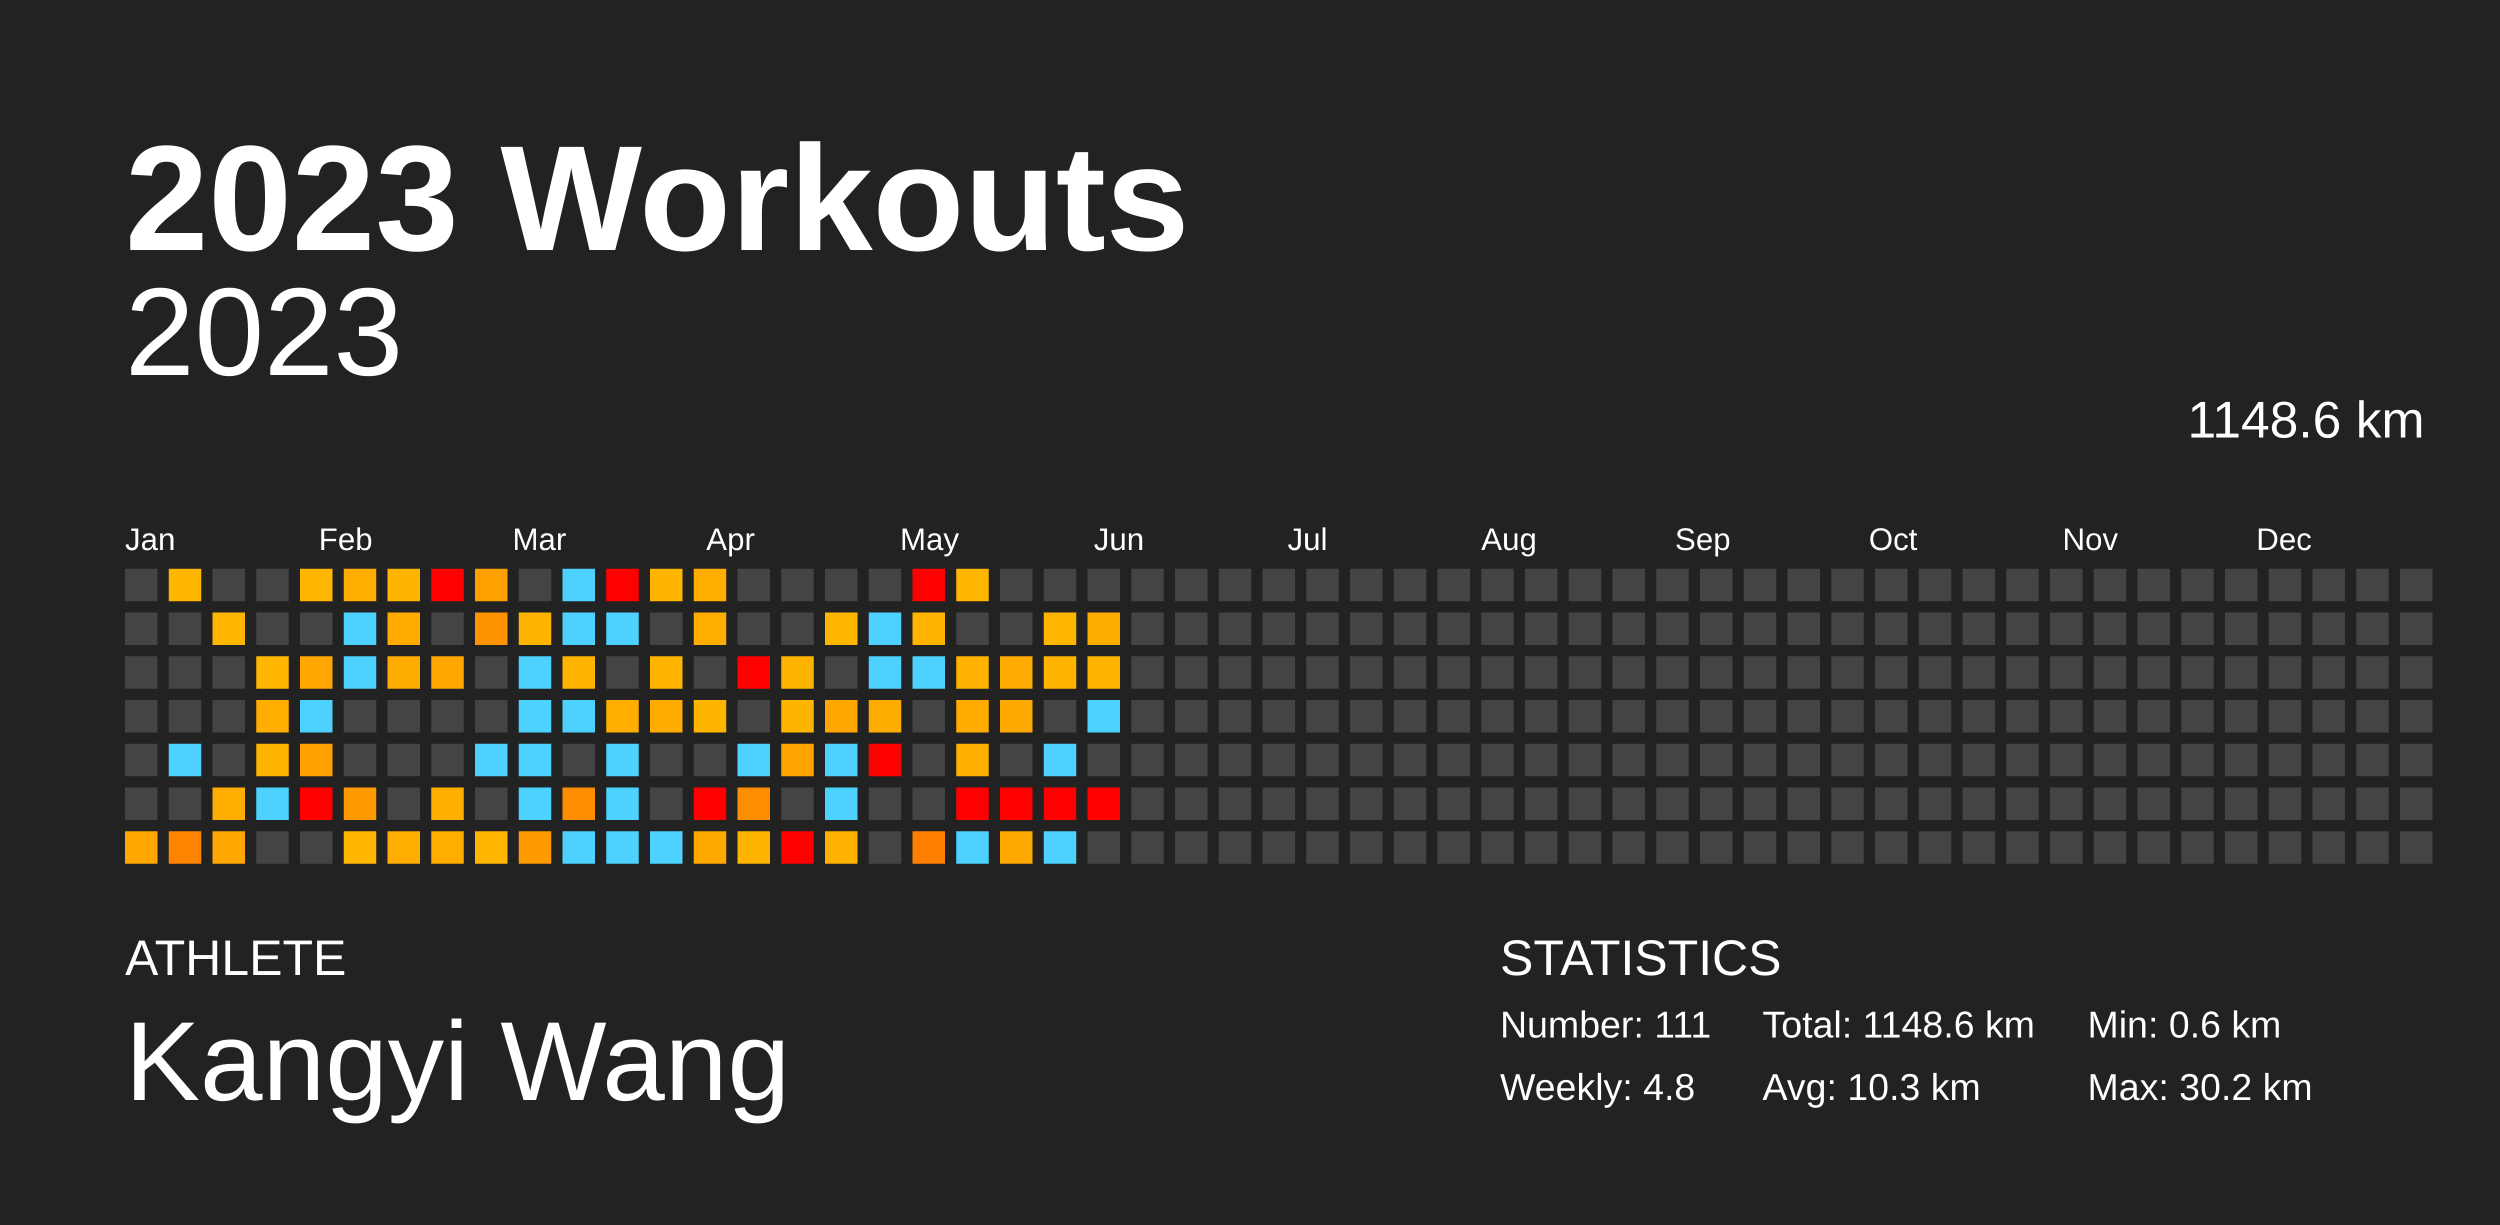
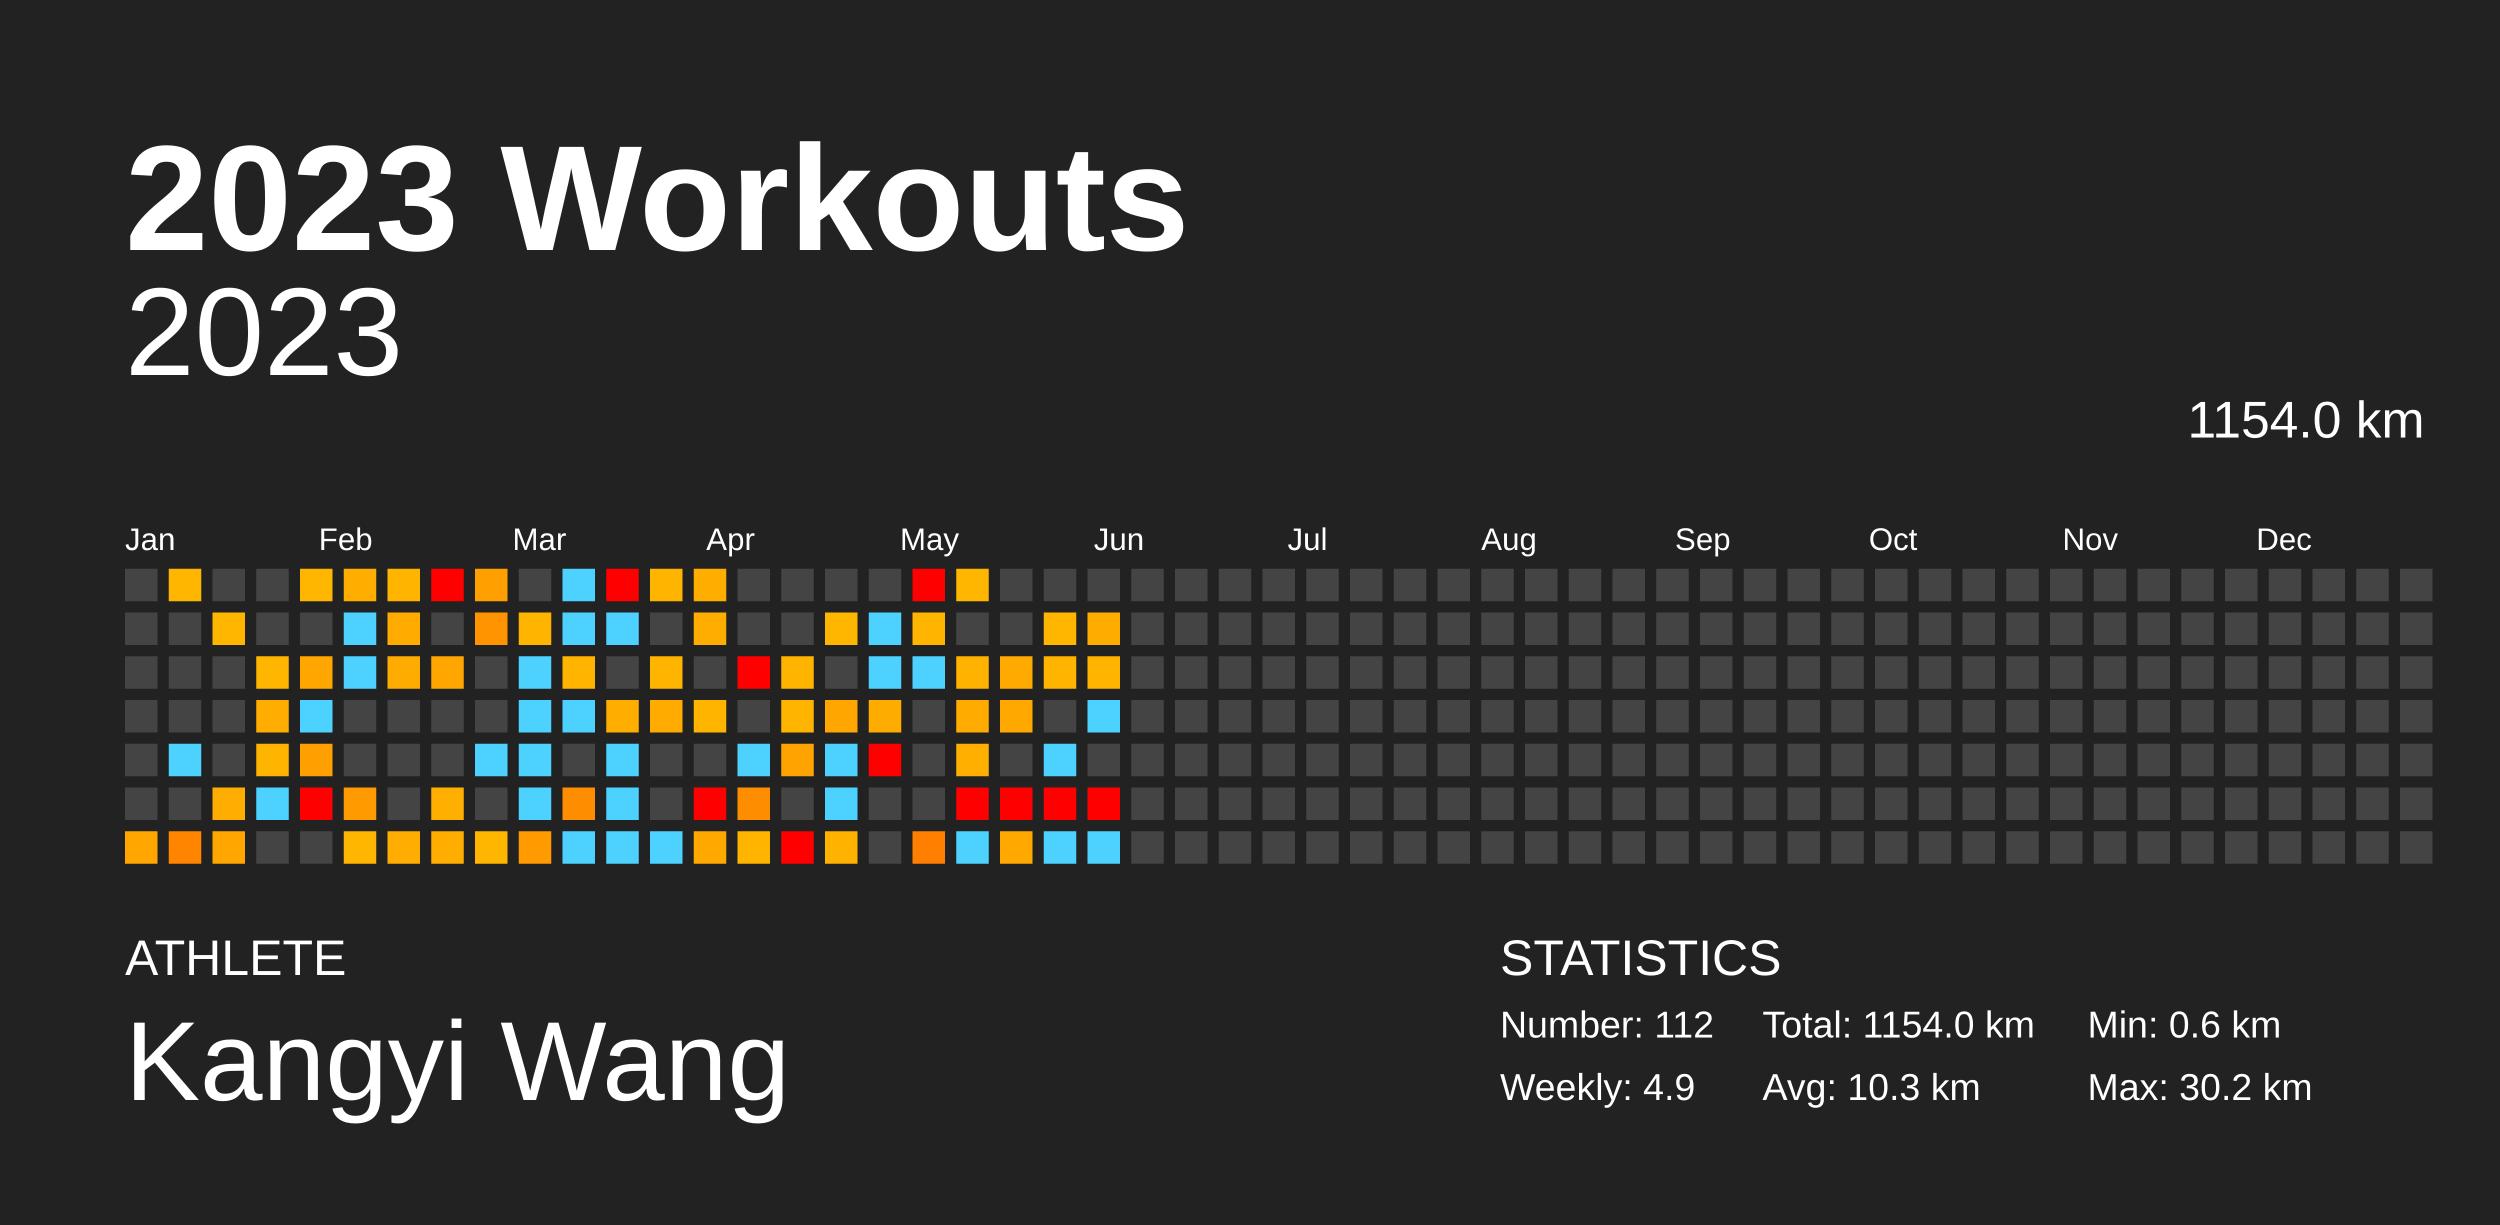
<svg xmlns="http://www.w3.org/2000/svg" baseProfile="full" height="98mm" version="1.1" viewBox="0,0,200,98" width="200mm">
  <defs />
  <rect fill="#222222" height="98" width="200" x="0" y="0" />
  <text fill="#FFFFFF" style="font-size:12px; font-family:Arial; font-weight:bold;" x="10" y="20">2023 Workouts</text>
  <text fill="#FFFFFF" style="font-size:4px; font-family:Arial" x="10" y="78">ATHLETE</text>
  <text fill="#FFFFFF" style="font-size:9px; font-family:Arial" x="10" y="88">Kangyi Wang</text>
  <text fill="#FFFFFF" style="font-size:4px; font-family:Arial" x="120" y="78">STATISTICS</text>
-   <text fill="#FFFFFF" style="font-size:3px; font-family:Arial" x="120" y="83">Number: 111</text>
-   <text fill="#FFFFFF" style="font-size:3px; font-family:Arial" x="120" y="88">Weekly: 4.8</text>
-   <text fill="#FFFFFF" style="font-size:3px; font-family:Arial" x="141" y="83">Total: 1148.6 km</text>
+   <text fill="#FFFFFF" style="font-size:3px; font-family:Arial" x="120" y="83">Number: 112</text>
+   <text fill="#FFFFFF" style="font-size:3px; font-family:Arial" x="120" y="88">Weekly: 4.9</text>
+   <text fill="#FFFFFF" style="font-size:3px; font-family:Arial" x="141" y="83">Total: 1154.0 km</text>
  <text fill="#FFFFFF" style="font-size:3px; font-family:Arial" x="141" y="88">Avg: 10.3 km</text>
  <text fill="#FFFFFF" style="font-size:3px; font-family:Arial" x="167" y="83">Min: 0.6 km</text>
  <text fill="#FFFFFF" style="font-size:3px; font-family:Arial" x="167" y="88">Max: 30.2 km</text>
  <text alignment-baseline="hanging" fill="#FFFFFF" style="font-size:10.0px; font-family:Arial;" x="10" y="30">2023</text>
-   <text alignment-baseline="hanging" fill="#FFFFFF" style="font-size:4.125px; font-family:Arial;" x="175" y="35">1148.6 km</text>
+   <text alignment-baseline="hanging" fill="#FFFFFF" style="font-size:4.125px; font-family:Arial;" x="175" y="35">1154.0 km</text>
  <text fill="#FFFFFF" style="font-size:2.5px; font-family:Arial" x="10.0" y="44">Jan</text>
  <text fill="#FFFFFF" style="font-size:2.5px; font-family:Arial" x="25.5" y="44">Feb</text>
  <text fill="#FFFFFF" style="font-size:2.5px; font-family:Arial" x="41.0" y="44">Mar</text>
  <text fill="#FFFFFF" style="font-size:2.5px; font-family:Arial" x="56.5" y="44">Apr</text>
  <text fill="#FFFFFF" style="font-size:2.5px; font-family:Arial" x="72.0" y="44">May</text>
  <text fill="#FFFFFF" style="font-size:2.5px; font-family:Arial" x="87.5" y="44">Jun</text>
  <text fill="#FFFFFF" style="font-size:2.5px; font-family:Arial" x="103.0" y="44">Jul</text>
  <text fill="#FFFFFF" style="font-size:2.5px; font-family:Arial" x="118.5" y="44">Aug</text>
  <text fill="#FFFFFF" style="font-size:2.5px; font-family:Arial" x="134.0" y="44">Sep</text>
  <text fill="#FFFFFF" style="font-size:2.5px; font-family:Arial" x="149.5" y="44">Oct</text>
  <text fill="#FFFFFF" style="font-size:2.5px; font-family:Arial" x="165.0" y="44">Nov</text>
  <text fill="#FFFFFF" style="font-size:2.5px; font-family:Arial" x="180.5" y="44">Dec</text>
  <rect fill="#444444" height="2.6" width="2.6" x="10.0" y="45.5" />
  <rect fill="#444444" height="2.6" width="2.6" x="10.0" y="49.0" />
  <rect fill="#444444" height="2.6" width="2.6" x="10.0" y="52.5" />
  <rect fill="#444444" height="2.6" width="2.6" x="10.0" y="56.0" />
  <rect fill="#444444" height="2.6" width="2.6" x="10.0" y="59.5" />
  <rect fill="#444444" height="2.6" width="2.6" x="10.0" y="63.0" />
  <rect fill="#ffa600" height="2.6" width="2.6" x="10.0" y="66.5" />
  <rect fill="#ffb600" height="2.6" width="2.6" x="13.5" y="45.5" />
  <rect fill="#444444" height="2.6" width="2.6" x="13.5" y="49.0" />
  <rect fill="#444444" height="2.6" width="2.6" x="13.5" y="52.5" />
  <rect fill="#444444" height="2.6" width="2.6" x="13.5" y="56.0" />
  <rect fill="#4dd2ff" height="2.6" width="2.6" x="13.5" y="59.5" />
  <rect fill="#444444" height="2.6" width="2.6" x="13.5" y="63.0" />
  <rect fill="#ff8500" height="2.6" width="2.6" x="13.5" y="66.5" />
  <rect fill="#444444" height="2.6" width="2.6" x="17.0" y="45.5" />
  <rect fill="#ffb600" height="2.6" width="2.6" x="17.0" y="49.0" />
  <rect fill="#444444" height="2.6" width="2.6" x="17.0" y="52.5" />
  <rect fill="#444444" height="2.6" width="2.6" x="17.0" y="56.0" />
  <rect fill="#444444" height="2.6" width="2.6" x="17.0" y="59.5" />
  <rect fill="#ffad00" height="2.6" width="2.6" x="17.0" y="63.0" />
  <rect fill="#ffa600" height="2.6" width="2.6" x="17.0" y="66.5" />
  <rect fill="#444444" height="2.6" width="2.6" x="20.5" y="45.5" />
  <rect fill="#444444" height="2.6" width="2.6" x="20.5" y="49.0" />
  <rect fill="#ffb600" height="2.6" width="2.6" x="20.5" y="52.5" />
  <rect fill="#ffad00" height="2.6" width="2.6" x="20.5" y="56.0" />
  <rect fill="#ffb500" height="2.6" width="2.6" x="20.5" y="59.5" />
  <rect fill="#4dd2ff" height="2.6" width="2.6" x="20.5" y="63.0" />
  <rect fill="#444444" height="2.6" width="2.6" x="20.5" y="66.5" />
  <rect fill="#ffb600" height="2.6" width="2.6" x="24.0" y="45.5" />
  <rect fill="#444444" height="2.6" width="2.6" x="24.0" y="49.0" />
  <rect fill="#ffa600" height="2.6" width="2.6" x="24.0" y="52.5" />
  <rect fill="#4dd2ff" height="2.6" width="2.6" x="24.0" y="56.0" />
  <rect fill="#ffa000" height="2.6" width="2.6" x="24.0" y="59.5" />
  <rect fill="red" height="2.6" width="2.6" x="24.0" y="63.0" />
  <rect fill="#444444" height="2.6" width="2.6" x="24.0" y="66.5" />
  <rect fill="#ffae00" height="2.6" width="2.6" x="27.5" y="45.5" />
  <rect fill="#4dd2ff" height="2.6" width="2.6" x="27.5" y="49.0" />
  <rect fill="#4dd2ff" height="2.6" width="2.6" x="27.5" y="52.5" />
  <rect fill="#444444" height="2.6" width="2.6" x="27.5" y="56.0" />
  <rect fill="#444444" height="2.6" width="2.6" x="27.5" y="59.5" />
  <rect fill="#ff9a00" height="2.6" width="2.6" x="27.5" y="63.0" />
  <rect fill="#ffb600" height="2.6" width="2.6" x="27.5" y="66.5" />
  <rect fill="#ffb500" height="2.6" width="2.6" x="31.0" y="45.5" />
  <rect fill="#ffab00" height="2.6" width="2.6" x="31.0" y="49.0" />
  <rect fill="#ffac00" height="2.6" width="2.6" x="31.0" y="52.5" />
  <rect fill="#444444" height="2.6" width="2.6" x="31.0" y="56.0" />
  <rect fill="#444444" height="2.6" width="2.6" x="31.0" y="59.5" />
  <rect fill="#444444" height="2.6" width="2.6" x="31.0" y="63.0" />
  <rect fill="#ffad00" height="2.6" width="2.6" x="31.0" y="66.5" />
  <rect fill="red" height="2.6" width="2.6" x="34.5" y="45.5" />
  <rect fill="#444444" height="2.6" width="2.6" x="34.5" y="49.0" />
  <rect fill="#ffa700" height="2.6" width="2.6" x="34.5" y="52.5" />
  <rect fill="#444444" height="2.6" width="2.6" x="34.5" y="56.0" />
  <rect fill="#444444" height="2.6" width="2.6" x="34.5" y="59.5" />
  <rect fill="#ffaf00" height="2.6" width="2.6" x="34.5" y="63.0" />
  <rect fill="#ffae00" height="2.6" width="2.6" x="34.5" y="66.5" />
  <rect fill="#ffa000" height="2.6" width="2.6" x="38.0" y="45.5" />
  <rect fill="#ff9400" height="2.6" width="2.6" x="38.0" y="49.0" />
  <rect fill="#444444" height="2.6" width="2.6" x="38.0" y="52.5" />
  <rect fill="#444444" height="2.6" width="2.6" x="38.0" y="56.0" />
  <rect fill="#4dd2ff" height="2.6" width="2.6" x="38.0" y="59.5" />
  <rect fill="#444444" height="2.6" width="2.6" x="38.0" y="63.0" />
  <rect fill="#ffb600" height="2.6" width="2.6" x="38.0" y="66.5" />
  <rect fill="#444444" height="2.6" width="2.6" x="41.5" y="45.5" />
  <rect fill="#ffb500" height="2.6" width="2.6" x="41.5" y="49.0" />
  <rect fill="#4dd2ff" height="2.6" width="2.6" x="41.5" y="52.5" />
  <rect fill="#4dd2ff" height="2.6" width="2.6" x="41.5" y="56.0" />
  <rect fill="#4dd2ff" height="2.6" width="2.6" x="41.5" y="59.5" />
  <rect fill="#4dd2ff" height="2.6" width="2.6" x="41.5" y="63.0" />
  <rect fill="#ff9a00" height="2.6" width="2.6" x="41.5" y="66.5" />
  <rect fill="#4dd2ff" height="2.6" width="2.6" x="45.0" y="45.5" />
  <rect fill="#4dd2ff" height="2.6" width="2.6" x="45.0" y="49.0" />
  <rect fill="#ffb400" height="2.6" width="2.6" x="45.0" y="52.5" />
  <rect fill="#4dd2ff" height="2.6" width="2.6" x="45.0" y="56.0" />
  <rect fill="#444444" height="2.6" width="2.6" x="45.0" y="59.5" />
  <rect fill="#ff8d00" height="2.6" width="2.6" x="45.0" y="63.0" />
  <rect fill="#4dd2ff" height="2.6" width="2.6" x="45.0" y="66.5" />
  <rect fill="red" height="2.6" width="2.6" x="48.5" y="45.5" />
  <rect fill="#4dd2ff" height="2.6" width="2.6" x="48.5" y="49.0" />
  <rect fill="#444444" height="2.6" width="2.6" x="48.5" y="52.5" />
  <rect fill="#ffae00" height="2.6" width="2.6" x="48.5" y="56.0" />
  <rect fill="#4dd2ff" height="2.6" width="2.6" x="48.5" y="59.5" />
  <rect fill="#4dd2ff" height="2.6" width="2.6" x="48.5" y="63.0" />
  <rect fill="#4dd2ff" height="2.6" width="2.6" x="48.5" y="66.5" />
  <rect fill="#ffb500" height="2.6" width="2.6" x="52.0" y="45.5" />
  <rect fill="#444444" height="2.6" width="2.6" x="52.0" y="49.0" />
  <rect fill="#ffb400" height="2.6" width="2.6" x="52.0" y="52.5" />
  <rect fill="#ffab00" height="2.6" width="2.6" x="52.0" y="56.0" />
  <rect fill="#444444" height="2.6" width="2.6" x="52.0" y="59.5" />
  <rect fill="#444444" height="2.6" width="2.6" x="52.0" y="63.0" />
  <rect fill="#4dd2ff" height="2.6" width="2.6" x="52.0" y="66.5" />
  <rect fill="#ffae00" height="2.6" width="2.6" x="55.5" y="45.5" />
  <rect fill="#ffad00" height="2.6" width="2.6" x="55.5" y="49.0" />
  <rect fill="#444444" height="2.6" width="2.6" x="55.5" y="52.5" />
  <rect fill="#ffb500" height="2.6" width="2.6" x="55.5" y="56.0" />
  <rect fill="#444444" height="2.6" width="2.6" x="55.5" y="59.5" />
  <rect fill="red" height="2.6" width="2.6" x="55.5" y="63.0" />
  <rect fill="#ffa800" height="2.6" width="2.6" x="55.5" y="66.5" />
  <rect fill="#444444" height="2.6" width="2.6" x="59.0" y="45.5" />
  <rect fill="#444444" height="2.6" width="2.6" x="59.0" y="49.0" />
  <rect fill="red" height="2.6" width="2.6" x="59.0" y="52.5" />
  <rect fill="#444444" height="2.6" width="2.6" x="59.0" y="56.0" />
  <rect fill="#4dd2ff" height="2.6" width="2.6" x="59.0" y="59.5" />
  <rect fill="#ff8d00" height="2.6" width="2.6" x="59.0" y="63.0" />
  <rect fill="#ffb400" height="2.6" width="2.6" x="59.0" y="66.5" />
  <rect fill="#444444" height="2.6" width="2.6" x="62.5" y="45.5" />
  <rect fill="#444444" height="2.6" width="2.6" x="62.5" y="49.0" />
  <rect fill="#ffb500" height="2.6" width="2.6" x="62.5" y="52.5" />
  <rect fill="#ffb500" height="2.6" width="2.6" x="62.5" y="56.0" />
  <rect fill="#ffa300" height="2.6" width="2.6" x="62.5" y="59.5" />
  <rect fill="#444444" height="2.6" width="2.6" x="62.5" y="63.0" />
  <rect fill="red" height="2.6" width="2.6" x="62.5" y="66.5" />
  <rect fill="#444444" height="2.6" width="2.6" x="66.0" y="45.5" />
  <rect fill="#ffb600" height="2.6" width="2.6" x="66.0" y="49.0" />
  <rect fill="#444444" height="2.6" width="2.6" x="66.0" y="52.5" />
  <rect fill="#ffa600" height="2.6" width="2.6" x="66.0" y="56.0" />
  <rect fill="#4dd2ff" height="2.6" width="2.6" x="66.0" y="59.5" />
  <rect fill="#4dd2ff" height="2.6" width="2.6" x="66.0" y="63.0" />
  <rect fill="#ffb200" height="2.6" width="2.6" x="66.0" y="66.5" />
  <rect fill="#444444" height="2.6" width="2.6" x="69.5" y="45.5" />
  <rect fill="#4dd2ff" height="2.6" width="2.6" x="69.5" y="49.0" />
  <rect fill="#4dd2ff" height="2.6" width="2.6" x="69.5" y="52.5" />
  <rect fill="#ffac00" height="2.6" width="2.6" x="69.5" y="56.0" />
  <rect fill="red" height="2.6" width="2.6" x="69.5" y="59.5" />
  <rect fill="#444444" height="2.6" width="2.6" x="69.5" y="63.0" />
  <rect fill="#444444" height="2.6" width="2.6" x="69.5" y="66.5" />
  <rect fill="red" height="2.6" width="2.6" x="73.0" y="45.5" />
  <rect fill="#ffb500" height="2.6" width="2.6" x="73.0" y="49.0" />
  <rect fill="#4dd2ff" height="2.6" width="2.6" x="73.0" y="52.5" />
  <rect fill="#444444" height="2.6" width="2.6" x="73.0" y="56.0" />
  <rect fill="#444444" height="2.6" width="2.6" x="73.0" y="59.5" />
  <rect fill="#444444" height="2.6" width="2.6" x="73.0" y="63.0" />
  <rect fill="#ff7f00" height="2.6" width="2.6" x="73.0" y="66.5" />
  <rect fill="#ffb600" height="2.6" width="2.6" x="76.5" y="45.5" />
  <rect fill="#444444" height="2.6" width="2.6" x="76.5" y="49.0" />
  <rect fill="#ffb200" height="2.6" width="2.6" x="76.5" y="52.5" />
  <rect fill="#ffab00" height="2.6" width="2.6" x="76.5" y="56.0" />
  <rect fill="#ffaf00" height="2.6" width="2.6" x="76.5" y="59.5" />
  <rect fill="red" height="2.6" width="2.6" x="76.5" y="63.0" />
  <rect fill="#4dd2ff" height="2.6" width="2.6" x="76.5" y="66.5" />
  <rect fill="#444444" height="2.6" width="2.6" x="80.0" y="45.5" />
  <rect fill="#444444" height="2.6" width="2.6" x="80.0" y="49.0" />
  <rect fill="#ffaa00" height="2.6" width="2.6" x="80.0" y="52.5" />
  <rect fill="#ffa900" height="2.6" width="2.6" x="80.0" y="56.0" />
  <rect fill="#444444" height="2.6" width="2.6" x="80.0" y="59.5" />
  <rect fill="red" height="2.6" width="2.6" x="80.0" y="63.0" />
  <rect fill="#ffa900" height="2.6" width="2.6" x="80.0" y="66.5" />
  <rect fill="#444444" height="2.6" width="2.6" x="83.5" y="45.5" />
  <rect fill="#ffb600" height="2.6" width="2.6" x="83.5" y="49.0" />
  <rect fill="#ffb500" height="2.6" width="2.6" x="83.5" y="52.5" />
  <rect fill="#444444" height="2.6" width="2.6" x="83.5" y="56.0" />
  <rect fill="#4dd2ff" height="2.6" width="2.6" x="83.5" y="59.5" />
  <rect fill="red" height="2.6" width="2.6" x="83.5" y="63.0" />
  <rect fill="#4dd2ff" height="2.6" width="2.6" x="83.5" y="66.5" />
  <rect fill="#444444" height="2.6" width="2.6" x="87.0" y="45.5" />
  <rect fill="#ffac00" height="2.6" width="2.6" x="87.0" y="49.0" />
  <rect fill="#ffb500" height="2.6" width="2.6" x="87.0" y="52.5" />
  <rect fill="#4dd2ff" height="2.6" width="2.6" x="87.0" y="56.0" />
  <rect fill="#444444" height="2.6" width="2.6" x="87.0" y="59.5" />
  <rect fill="red" height="2.6" width="2.6" x="87.0" y="63.0" />
-   <rect fill="#444444" height="2.6" width="2.6" x="87.0" y="66.5" />
+   <rect fill="#4dd2ff" height="2.6" width="2.6" x="87.0" y="66.5" />
  <rect fill="#444444" height="2.6" width="2.6" x="90.5" y="45.5" />
  <rect fill="#444444" height="2.6" width="2.6" x="90.5" y="49.0" />
  <rect fill="#444444" height="2.6" width="2.6" x="90.5" y="52.5" />
  <rect fill="#444444" height="2.6" width="2.6" x="90.5" y="56.0" />
  <rect fill="#444444" height="2.6" width="2.6" x="90.5" y="59.5" />
  <rect fill="#444444" height="2.6" width="2.6" x="90.5" y="63.0" />
  <rect fill="#444444" height="2.6" width="2.6" x="90.5" y="66.5" />
  <rect fill="#444444" height="2.6" width="2.6" x="94.0" y="45.5" />
  <rect fill="#444444" height="2.6" width="2.6" x="94.0" y="49.0" />
  <rect fill="#444444" height="2.6" width="2.6" x="94.0" y="52.5" />
  <rect fill="#444444" height="2.6" width="2.6" x="94.0" y="56.0" />
  <rect fill="#444444" height="2.6" width="2.6" x="94.0" y="59.5" />
  <rect fill="#444444" height="2.6" width="2.6" x="94.0" y="63.0" />
  <rect fill="#444444" height="2.6" width="2.6" x="94.0" y="66.5" />
  <rect fill="#444444" height="2.6" width="2.6" x="97.5" y="45.5" />
  <rect fill="#444444" height="2.6" width="2.6" x="97.5" y="49.0" />
  <rect fill="#444444" height="2.6" width="2.6" x="97.5" y="52.5" />
  <rect fill="#444444" height="2.6" width="2.6" x="97.5" y="56.0" />
  <rect fill="#444444" height="2.6" width="2.6" x="97.5" y="59.5" />
  <rect fill="#444444" height="2.6" width="2.6" x="97.5" y="63.0" />
  <rect fill="#444444" height="2.6" width="2.6" x="97.5" y="66.5" />
  <rect fill="#444444" height="2.6" width="2.6" x="101.0" y="45.5" />
  <rect fill="#444444" height="2.6" width="2.6" x="101.0" y="49.0" />
  <rect fill="#444444" height="2.6" width="2.6" x="101.0" y="52.5" />
  <rect fill="#444444" height="2.6" width="2.6" x="101.0" y="56.0" />
  <rect fill="#444444" height="2.6" width="2.6" x="101.0" y="59.5" />
  <rect fill="#444444" height="2.6" width="2.6" x="101.0" y="63.0" />
  <rect fill="#444444" height="2.6" width="2.6" x="101.0" y="66.5" />
  <rect fill="#444444" height="2.6" width="2.6" x="104.5" y="45.5" />
  <rect fill="#444444" height="2.6" width="2.6" x="104.5" y="49.0" />
  <rect fill="#444444" height="2.6" width="2.6" x="104.5" y="52.5" />
  <rect fill="#444444" height="2.6" width="2.6" x="104.5" y="56.0" />
  <rect fill="#444444" height="2.6" width="2.6" x="104.5" y="59.5" />
  <rect fill="#444444" height="2.6" width="2.6" x="104.5" y="63.0" />
  <rect fill="#444444" height="2.6" width="2.6" x="104.5" y="66.5" />
  <rect fill="#444444" height="2.6" width="2.6" x="108.0" y="45.5" />
  <rect fill="#444444" height="2.6" width="2.6" x="108.0" y="49.0" />
  <rect fill="#444444" height="2.6" width="2.6" x="108.0" y="52.5" />
  <rect fill="#444444" height="2.6" width="2.6" x="108.0" y="56.0" />
  <rect fill="#444444" height="2.6" width="2.6" x="108.0" y="59.5" />
  <rect fill="#444444" height="2.6" width="2.6" x="108.0" y="63.0" />
  <rect fill="#444444" height="2.6" width="2.6" x="108.0" y="66.5" />
  <rect fill="#444444" height="2.6" width="2.6" x="111.5" y="45.5" />
  <rect fill="#444444" height="2.6" width="2.6" x="111.5" y="49.0" />
  <rect fill="#444444" height="2.6" width="2.6" x="111.5" y="52.5" />
  <rect fill="#444444" height="2.6" width="2.6" x="111.5" y="56.0" />
  <rect fill="#444444" height="2.6" width="2.6" x="111.5" y="59.5" />
  <rect fill="#444444" height="2.6" width="2.6" x="111.5" y="63.0" />
  <rect fill="#444444" height="2.6" width="2.6" x="111.5" y="66.5" />
  <rect fill="#444444" height="2.6" width="2.6" x="115.0" y="45.5" />
  <rect fill="#444444" height="2.6" width="2.6" x="115.0" y="49.0" />
  <rect fill="#444444" height="2.6" width="2.6" x="115.0" y="52.5" />
  <rect fill="#444444" height="2.6" width="2.6" x="115.0" y="56.0" />
  <rect fill="#444444" height="2.6" width="2.6" x="115.0" y="59.5" />
  <rect fill="#444444" height="2.6" width="2.6" x="115.0" y="63.0" />
  <rect fill="#444444" height="2.6" width="2.6" x="115.0" y="66.5" />
  <rect fill="#444444" height="2.6" width="2.6" x="118.5" y="45.5" />
  <rect fill="#444444" height="2.6" width="2.6" x="118.5" y="49.0" />
  <rect fill="#444444" height="2.6" width="2.6" x="118.5" y="52.5" />
  <rect fill="#444444" height="2.6" width="2.6" x="118.5" y="56.0" />
  <rect fill="#444444" height="2.6" width="2.6" x="118.5" y="59.5" />
  <rect fill="#444444" height="2.6" width="2.6" x="118.5" y="63.0" />
  <rect fill="#444444" height="2.6" width="2.6" x="118.5" y="66.5" />
  <rect fill="#444444" height="2.6" width="2.6" x="122.0" y="45.5" />
  <rect fill="#444444" height="2.6" width="2.6" x="122.0" y="49.0" />
  <rect fill="#444444" height="2.6" width="2.6" x="122.0" y="52.5" />
  <rect fill="#444444" height="2.6" width="2.6" x="122.0" y="56.0" />
  <rect fill="#444444" height="2.6" width="2.6" x="122.0" y="59.5" />
  <rect fill="#444444" height="2.6" width="2.6" x="122.0" y="63.0" />
  <rect fill="#444444" height="2.6" width="2.6" x="122.0" y="66.5" />
  <rect fill="#444444" height="2.6" width="2.6" x="125.5" y="45.5" />
  <rect fill="#444444" height="2.6" width="2.6" x="125.5" y="49.0" />
  <rect fill="#444444" height="2.6" width="2.6" x="125.5" y="52.5" />
  <rect fill="#444444" height="2.6" width="2.6" x="125.5" y="56.0" />
  <rect fill="#444444" height="2.6" width="2.6" x="125.5" y="59.5" />
  <rect fill="#444444" height="2.6" width="2.6" x="125.5" y="63.0" />
  <rect fill="#444444" height="2.6" width="2.6" x="125.5" y="66.5" />
  <rect fill="#444444" height="2.6" width="2.6" x="129.0" y="45.5" />
  <rect fill="#444444" height="2.6" width="2.6" x="129.0" y="49.0" />
  <rect fill="#444444" height="2.6" width="2.6" x="129.0" y="52.5" />
  <rect fill="#444444" height="2.6" width="2.6" x="129.0" y="56.0" />
  <rect fill="#444444" height="2.6" width="2.6" x="129.0" y="59.5" />
  <rect fill="#444444" height="2.6" width="2.6" x="129.0" y="63.0" />
  <rect fill="#444444" height="2.6" width="2.6" x="129.0" y="66.5" />
  <rect fill="#444444" height="2.6" width="2.6" x="132.5" y="45.5" />
  <rect fill="#444444" height="2.6" width="2.6" x="132.5" y="49.0" />
  <rect fill="#444444" height="2.6" width="2.6" x="132.5" y="52.5" />
  <rect fill="#444444" height="2.6" width="2.6" x="132.5" y="56.0" />
  <rect fill="#444444" height="2.6" width="2.6" x="132.5" y="59.5" />
  <rect fill="#444444" height="2.6" width="2.6" x="132.5" y="63.0" />
  <rect fill="#444444" height="2.6" width="2.6" x="132.5" y="66.5" />
  <rect fill="#444444" height="2.6" width="2.6" x="136.0" y="45.5" />
  <rect fill="#444444" height="2.6" width="2.6" x="136.0" y="49.0" />
  <rect fill="#444444" height="2.6" width="2.6" x="136.0" y="52.5" />
  <rect fill="#444444" height="2.6" width="2.6" x="136.0" y="56.0" />
  <rect fill="#444444" height="2.6" width="2.6" x="136.0" y="59.5" />
  <rect fill="#444444" height="2.6" width="2.6" x="136.0" y="63.0" />
  <rect fill="#444444" height="2.6" width="2.6" x="136.0" y="66.5" />
  <rect fill="#444444" height="2.6" width="2.6" x="139.5" y="45.5" />
  <rect fill="#444444" height="2.6" width="2.6" x="139.5" y="49.0" />
  <rect fill="#444444" height="2.6" width="2.6" x="139.5" y="52.5" />
  <rect fill="#444444" height="2.6" width="2.6" x="139.5" y="56.0" />
  <rect fill="#444444" height="2.6" width="2.6" x="139.5" y="59.5" />
  <rect fill="#444444" height="2.6" width="2.6" x="139.5" y="63.0" />
  <rect fill="#444444" height="2.6" width="2.6" x="139.5" y="66.5" />
  <rect fill="#444444" height="2.6" width="2.6" x="143.0" y="45.5" />
  <rect fill="#444444" height="2.6" width="2.6" x="143.0" y="49.0" />
  <rect fill="#444444" height="2.6" width="2.6" x="143.0" y="52.5" />
  <rect fill="#444444" height="2.6" width="2.6" x="143.0" y="56.0" />
  <rect fill="#444444" height="2.6" width="2.6" x="143.0" y="59.5" />
  <rect fill="#444444" height="2.6" width="2.6" x="143.0" y="63.0" />
  <rect fill="#444444" height="2.6" width="2.6" x="143.0" y="66.5" />
  <rect fill="#444444" height="2.6" width="2.6" x="146.5" y="45.5" />
  <rect fill="#444444" height="2.6" width="2.6" x="146.5" y="49.0" />
  <rect fill="#444444" height="2.6" width="2.6" x="146.5" y="52.5" />
  <rect fill="#444444" height="2.6" width="2.6" x="146.5" y="56.0" />
  <rect fill="#444444" height="2.6" width="2.6" x="146.5" y="59.5" />
  <rect fill="#444444" height="2.6" width="2.6" x="146.5" y="63.0" />
  <rect fill="#444444" height="2.6" width="2.6" x="146.5" y="66.5" />
  <rect fill="#444444" height="2.6" width="2.6" x="150.0" y="45.5" />
  <rect fill="#444444" height="2.6" width="2.6" x="150.0" y="49.0" />
  <rect fill="#444444" height="2.6" width="2.6" x="150.0" y="52.5" />
  <rect fill="#444444" height="2.6" width="2.6" x="150.0" y="56.0" />
  <rect fill="#444444" height="2.6" width="2.6" x="150.0" y="59.5" />
  <rect fill="#444444" height="2.6" width="2.6" x="150.0" y="63.0" />
  <rect fill="#444444" height="2.6" width="2.6" x="150.0" y="66.5" />
  <rect fill="#444444" height="2.6" width="2.6" x="153.5" y="45.5" />
  <rect fill="#444444" height="2.6" width="2.6" x="153.5" y="49.0" />
  <rect fill="#444444" height="2.6" width="2.6" x="153.5" y="52.5" />
  <rect fill="#444444" height="2.6" width="2.6" x="153.5" y="56.0" />
  <rect fill="#444444" height="2.6" width="2.6" x="153.5" y="59.5" />
  <rect fill="#444444" height="2.6" width="2.6" x="153.5" y="63.0" />
  <rect fill="#444444" height="2.6" width="2.6" x="153.5" y="66.5" />
  <rect fill="#444444" height="2.6" width="2.6" x="157.0" y="45.5" />
  <rect fill="#444444" height="2.6" width="2.6" x="157.0" y="49.0" />
  <rect fill="#444444" height="2.6" width="2.6" x="157.0" y="52.5" />
  <rect fill="#444444" height="2.6" width="2.6" x="157.0" y="56.0" />
  <rect fill="#444444" height="2.6" width="2.6" x="157.0" y="59.5" />
  <rect fill="#444444" height="2.6" width="2.6" x="157.0" y="63.0" />
  <rect fill="#444444" height="2.6" width="2.6" x="157.0" y="66.5" />
  <rect fill="#444444" height="2.6" width="2.6" x="160.5" y="45.5" />
  <rect fill="#444444" height="2.6" width="2.6" x="160.5" y="49.0" />
  <rect fill="#444444" height="2.6" width="2.6" x="160.5" y="52.5" />
  <rect fill="#444444" height="2.6" width="2.6" x="160.5" y="56.0" />
  <rect fill="#444444" height="2.6" width="2.6" x="160.5" y="59.5" />
  <rect fill="#444444" height="2.6" width="2.6" x="160.5" y="63.0" />
  <rect fill="#444444" height="2.6" width="2.6" x="160.5" y="66.5" />
  <rect fill="#444444" height="2.6" width="2.6" x="164.0" y="45.5" />
  <rect fill="#444444" height="2.6" width="2.6" x="164.0" y="49.0" />
  <rect fill="#444444" height="2.6" width="2.6" x="164.0" y="52.5" />
  <rect fill="#444444" height="2.6" width="2.6" x="164.0" y="56.0" />
  <rect fill="#444444" height="2.6" width="2.6" x="164.0" y="59.5" />
  <rect fill="#444444" height="2.6" width="2.6" x="164.0" y="63.0" />
  <rect fill="#444444" height="2.6" width="2.6" x="164.0" y="66.5" />
  <rect fill="#444444" height="2.6" width="2.6" x="167.5" y="45.5" />
  <rect fill="#444444" height="2.6" width="2.6" x="167.5" y="49.0" />
  <rect fill="#444444" height="2.6" width="2.6" x="167.5" y="52.5" />
  <rect fill="#444444" height="2.6" width="2.6" x="167.5" y="56.0" />
  <rect fill="#444444" height="2.6" width="2.6" x="167.5" y="59.5" />
  <rect fill="#444444" height="2.6" width="2.6" x="167.5" y="63.0" />
  <rect fill="#444444" height="2.6" width="2.6" x="167.5" y="66.5" />
  <rect fill="#444444" height="2.6" width="2.6" x="171.0" y="45.5" />
  <rect fill="#444444" height="2.6" width="2.6" x="171.0" y="49.0" />
  <rect fill="#444444" height="2.6" width="2.6" x="171.0" y="52.5" />
  <rect fill="#444444" height="2.6" width="2.6" x="171.0" y="56.0" />
  <rect fill="#444444" height="2.6" width="2.6" x="171.0" y="59.5" />
  <rect fill="#444444" height="2.6" width="2.6" x="171.0" y="63.0" />
  <rect fill="#444444" height="2.6" width="2.6" x="171.0" y="66.5" />
  <rect fill="#444444" height="2.6" width="2.6" x="174.5" y="45.5" />
  <rect fill="#444444" height="2.6" width="2.6" x="174.5" y="49.0" />
  <rect fill="#444444" height="2.6" width="2.6" x="174.5" y="52.5" />
  <rect fill="#444444" height="2.6" width="2.6" x="174.5" y="56.0" />
  <rect fill="#444444" height="2.6" width="2.6" x="174.5" y="59.5" />
  <rect fill="#444444" height="2.6" width="2.6" x="174.5" y="63.0" />
  <rect fill="#444444" height="2.6" width="2.6" x="174.5" y="66.5" />
  <rect fill="#444444" height="2.6" width="2.6" x="178.0" y="45.5" />
  <rect fill="#444444" height="2.6" width="2.6" x="178.0" y="49.0" />
  <rect fill="#444444" height="2.6" width="2.6" x="178.0" y="52.5" />
  <rect fill="#444444" height="2.6" width="2.6" x="178.0" y="56.0" />
  <rect fill="#444444" height="2.6" width="2.6" x="178.0" y="59.5" />
  <rect fill="#444444" height="2.6" width="2.6" x="178.0" y="63.0" />
  <rect fill="#444444" height="2.6" width="2.6" x="178.0" y="66.5" />
  <rect fill="#444444" height="2.6" width="2.6" x="181.5" y="45.5" />
  <rect fill="#444444" height="2.6" width="2.6" x="181.5" y="49.0" />
  <rect fill="#444444" height="2.6" width="2.6" x="181.5" y="52.5" />
  <rect fill="#444444" height="2.6" width="2.6" x="181.5" y="56.0" />
  <rect fill="#444444" height="2.6" width="2.6" x="181.5" y="59.5" />
  <rect fill="#444444" height="2.6" width="2.6" x="181.5" y="63.0" />
  <rect fill="#444444" height="2.6" width="2.6" x="181.5" y="66.5" />
  <rect fill="#444444" height="2.6" width="2.6" x="185.0" y="45.5" />
  <rect fill="#444444" height="2.6" width="2.6" x="185.0" y="49.0" />
  <rect fill="#444444" height="2.6" width="2.6" x="185.0" y="52.5" />
  <rect fill="#444444" height="2.6" width="2.6" x="185.0" y="56.0" />
  <rect fill="#444444" height="2.6" width="2.6" x="185.0" y="59.5" />
  <rect fill="#444444" height="2.6" width="2.6" x="185.0" y="63.0" />
  <rect fill="#444444" height="2.6" width="2.6" x="185.0" y="66.5" />
  <rect fill="#444444" height="2.6" width="2.6" x="188.5" y="45.5" />
  <rect fill="#444444" height="2.6" width="2.6" x="188.5" y="49.0" />
  <rect fill="#444444" height="2.6" width="2.6" x="188.5" y="52.5" />
  <rect fill="#444444" height="2.6" width="2.6" x="188.5" y="56.0" />
  <rect fill="#444444" height="2.6" width="2.6" x="188.5" y="59.5" />
  <rect fill="#444444" height="2.6" width="2.6" x="188.5" y="63.0" />
  <rect fill="#444444" height="2.6" width="2.6" x="188.5" y="66.5" />
  <rect fill="#444444" height="2.6" width="2.6" x="192.0" y="45.5" />
  <rect fill="#444444" height="2.6" width="2.6" x="192.0" y="49.0" />
  <rect fill="#444444" height="2.6" width="2.6" x="192.0" y="52.5" />
  <rect fill="#444444" height="2.6" width="2.6" x="192.0" y="56.0" />
  <rect fill="#444444" height="2.6" width="2.6" x="192.0" y="59.5" />
  <rect fill="#444444" height="2.6" width="2.6" x="192.0" y="63.0" />
  <rect fill="#444444" height="2.6" width="2.6" x="192.0" y="66.5" />
</svg>
